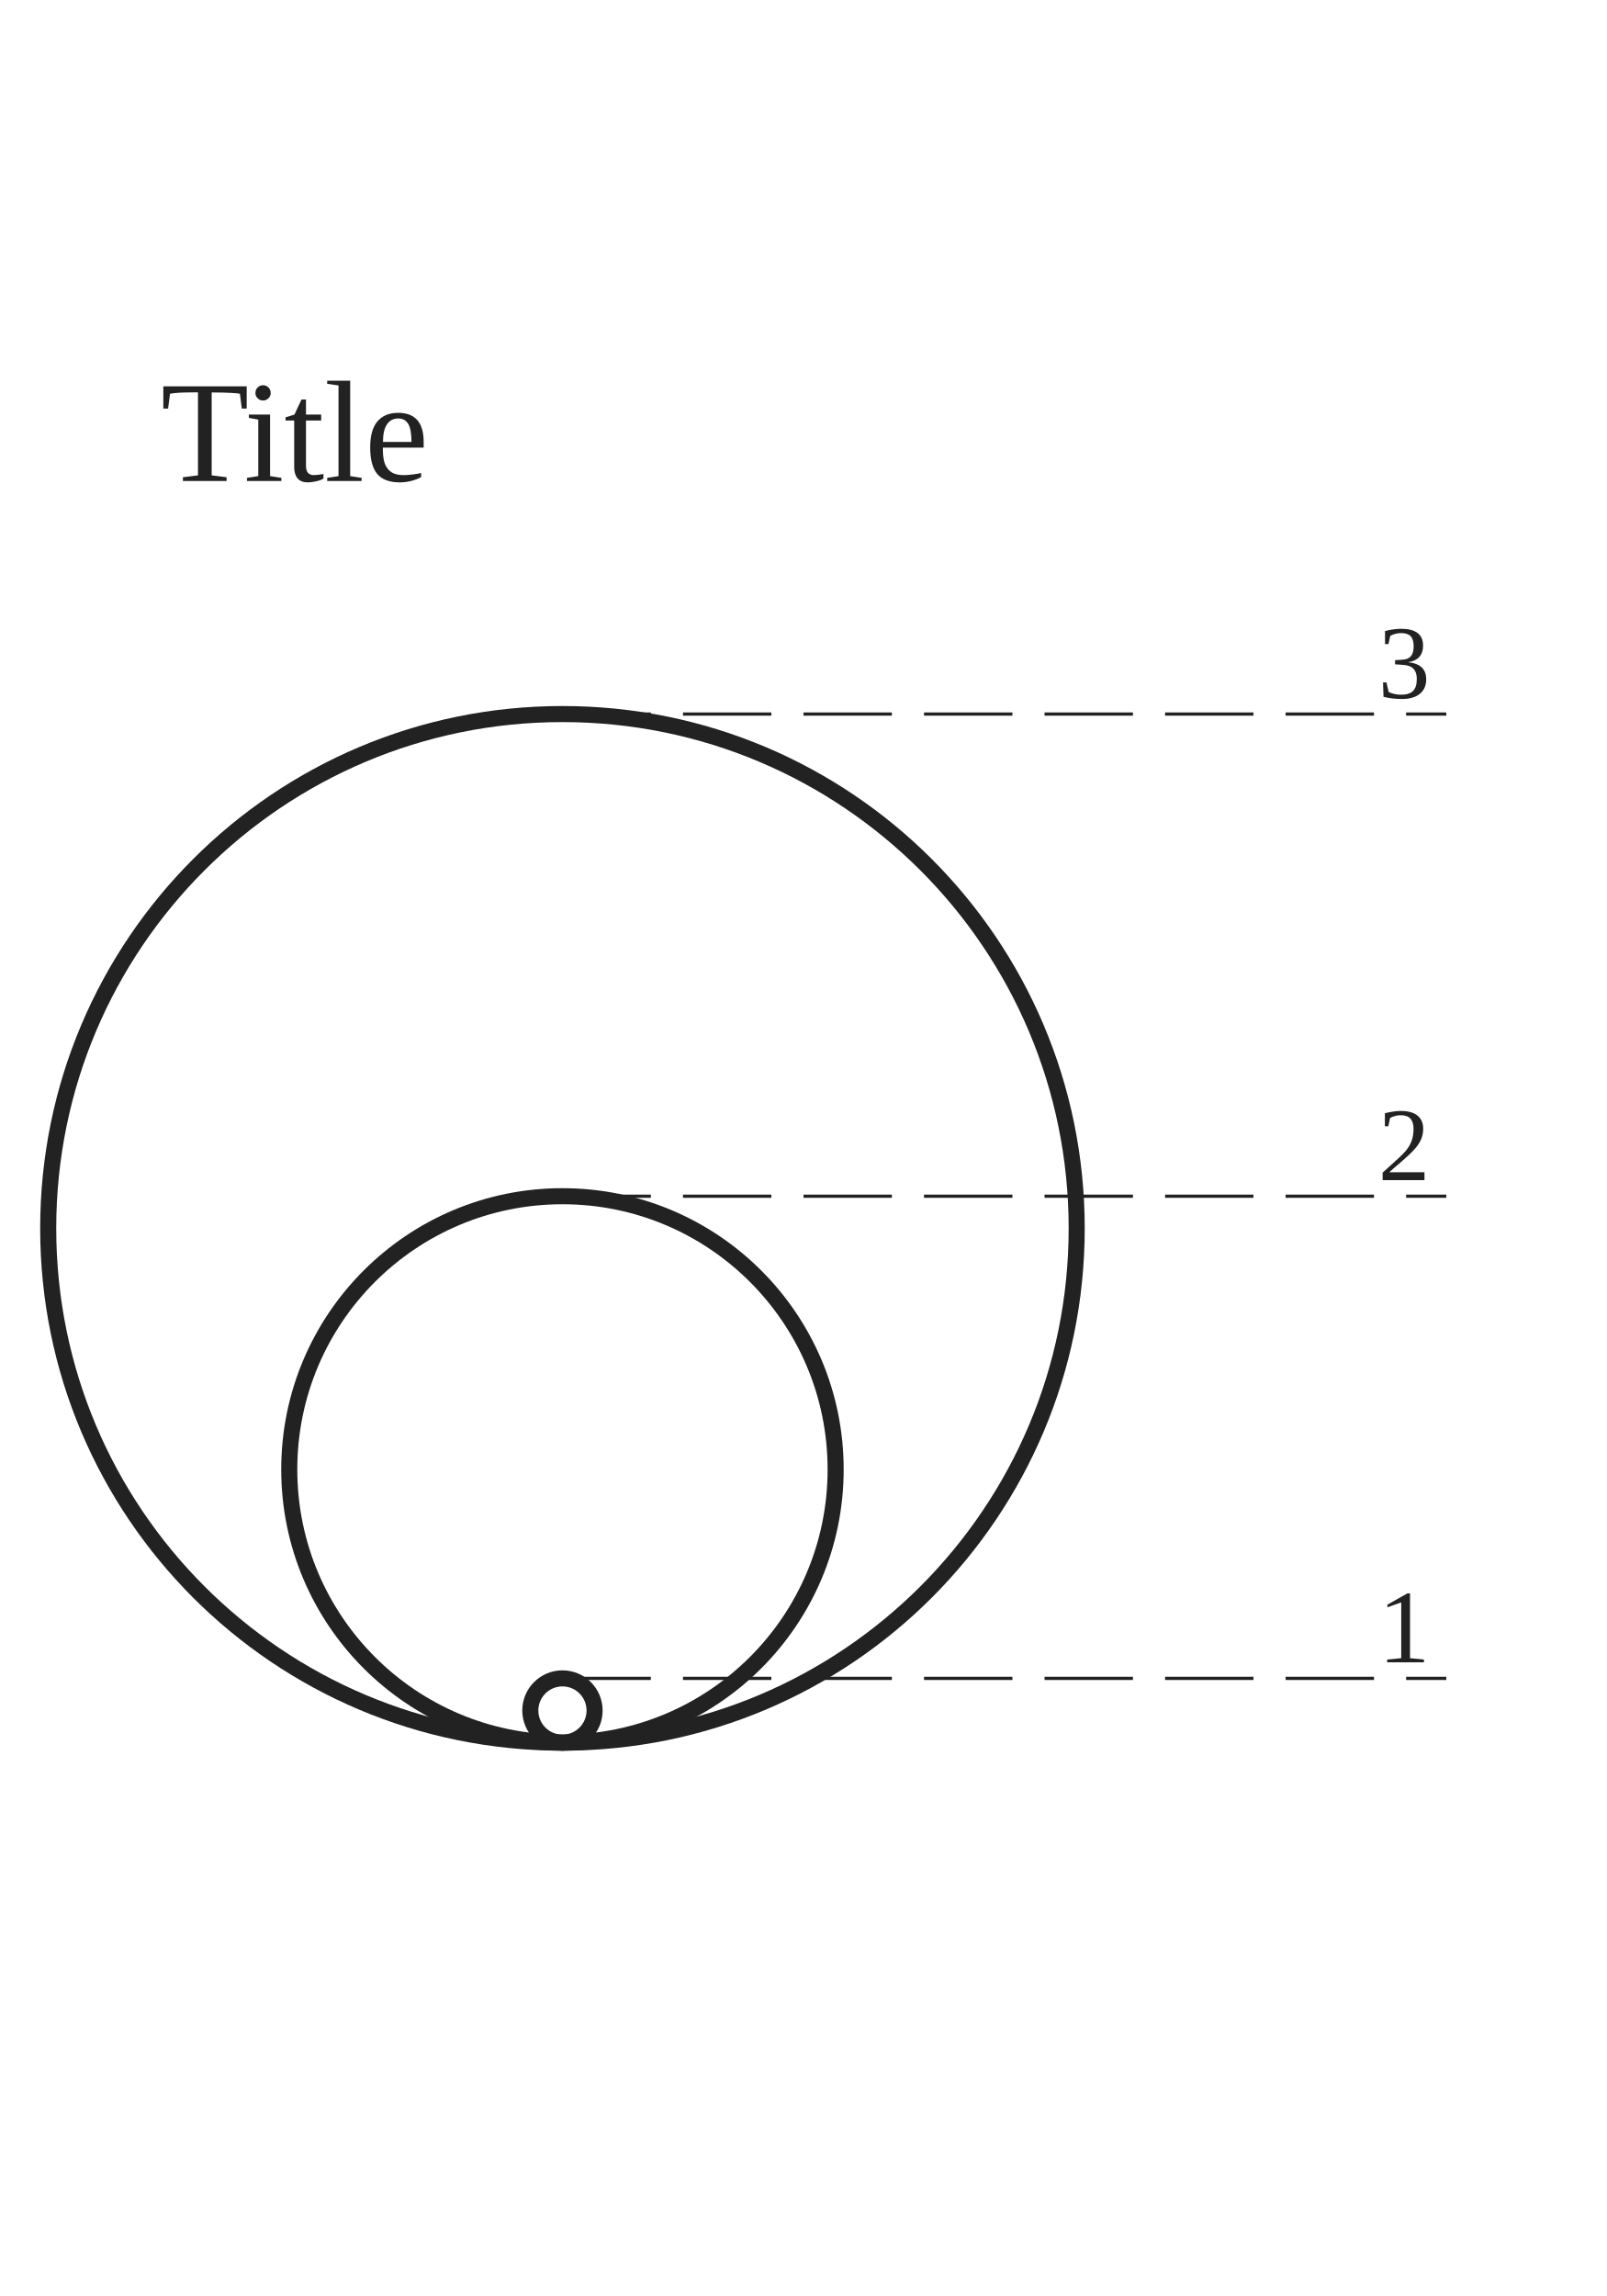
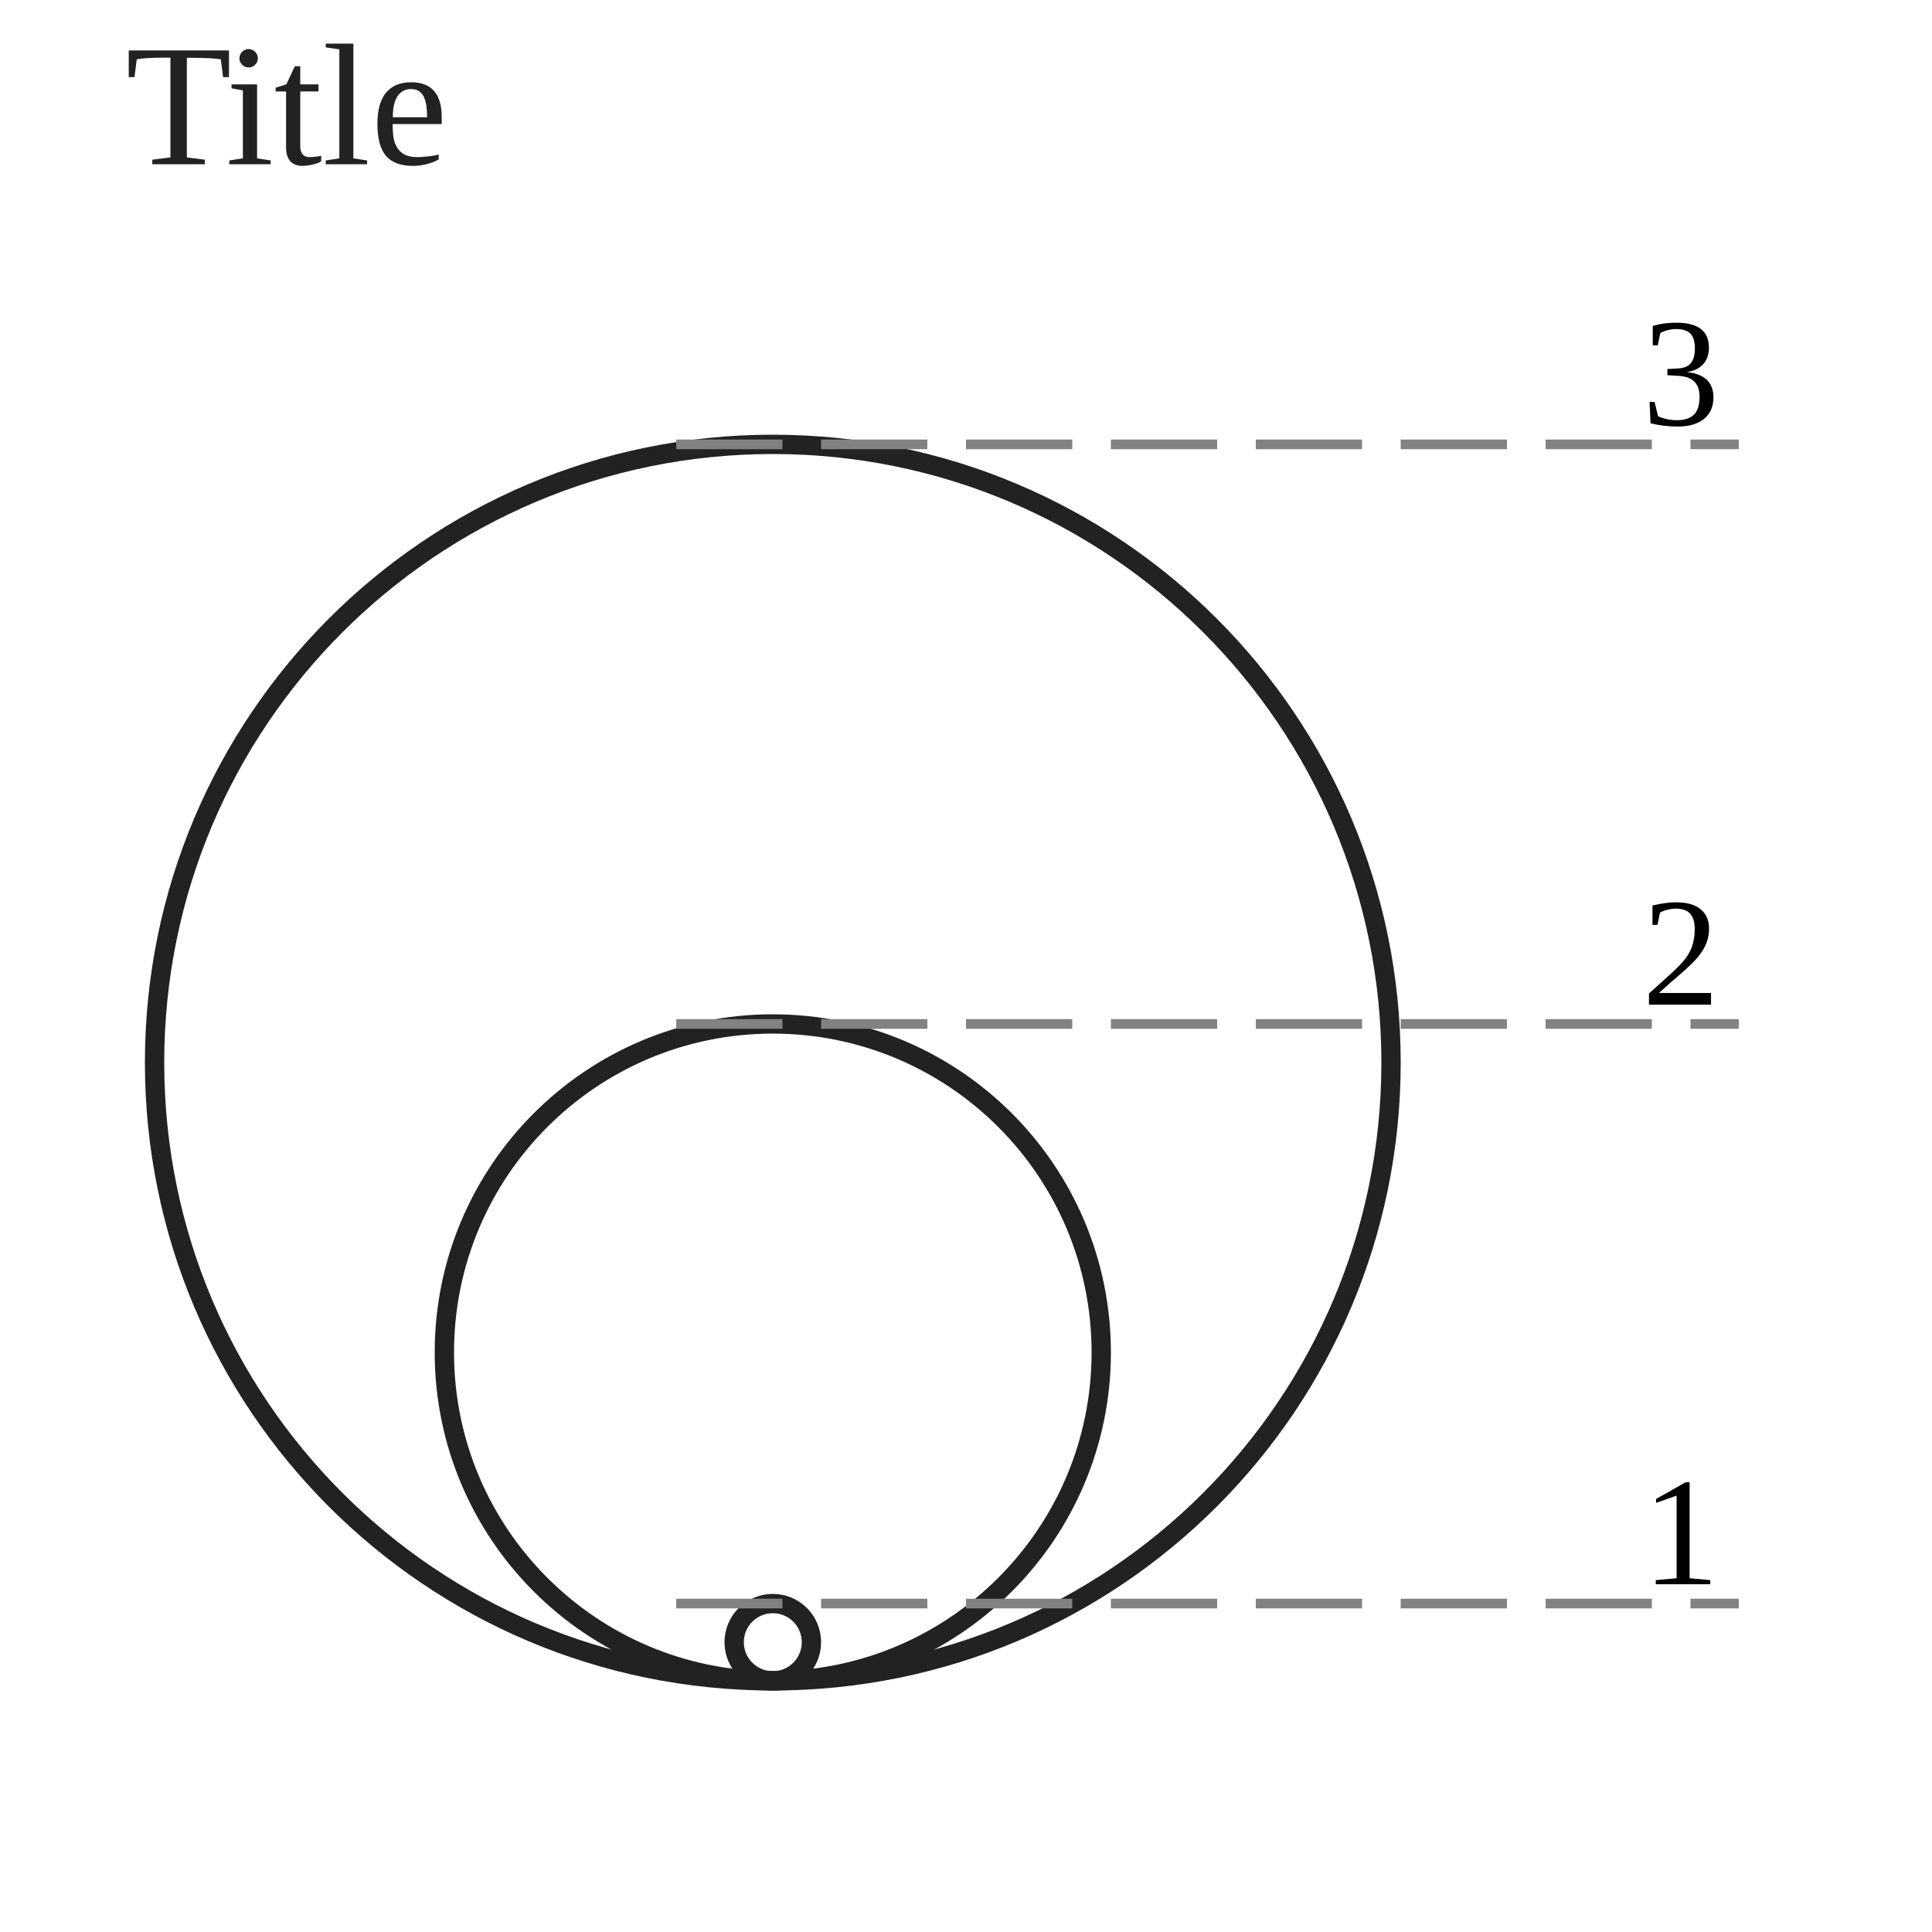
- <svg xmlns="http://www.w3.org/2000/svg" version="1.1" id="Layer_1" x="0px" y="0px" width="140px" height="200px" viewBox="0 0 200 200" preserveAspectRatio="xMidYMid meet">
+ <svg xmlns="http://www.w3.org/2000/svg" version="1.1" id="Layer_1" x="0px" y="0px" width="150px" height="150px" viewBox="0 0 200 200" preserveAspectRatio="xMidYMid meet">
  <g>
-     <text id="title" transform="matrix(1 0 0 1 20 17)" fill="#222" font-size="18">Title</text>
-     <circle id="maxNode" fill="none" stroke="#222" stroke-width="2" stroke-miterlimit="10" cx="70" cy="110" r="64" />
-     <circle id="midNode" fill="none" stroke="#222" stroke-width="2" stroke-miterlimit="10" cx="70" cy="140" r="34" />
-     <circle id="minNode" fill="none" stroke="#222" stroke-width="2" stroke-miterlimit="10" cx="70" cy="170" r="4" />
+     <text id="title" transform="matrix(1 0 0 1 13 17)" fill="#222" font-size="18">Title</text>
+     <circle id="maxNode" fill="none" stroke="#222" stroke-width="2" stroke-miterlimit="10" cx="80" cy="110" r="64" />
+     <circle id="midNode" fill="none" stroke="#222" stroke-width="2" stroke-miterlimit="10" cx="80" cy="140" r="34" />
+     <circle id="minNode" fill="none" stroke="#222" stroke-width="2" stroke-miterlimit="10" cx="80" cy="170" r="4" />
    <g id="maxG" transform="translate(70, 46)">
-       <text transform="matrix(1 0 0 1 108 -2)" text-anchor="end" fill="#222" font-size="13">3</text>
-       <line fill="none" stroke="#222" stroke-width="0.4" stroke-dasharray="11, 4" x2="110" />
+       <text transform="matrix(1 0 0 1 108 -2)" text-anchor="end" fill="#000" font-size="16">3</text>
+       <line fill="none" stroke="#828282" stroke-width="1" stroke-dasharray="11, 4" x2="110" />
    </g>
    <g id="midG" transform="translate(70, 106)">
-       <text transform="matrix(1 0 0 1 108 -2)" text-anchor="end" fill="#222" font-size="13">2</text>
-       <line fill="none" stroke="#222" stroke-width="0.4" stroke-dasharray="11, 4" x2="110" />
+       <text transform="matrix(1 0 0 1 108 -2)" text-anchor="end" fill="#000" font-size="16">2</text>
+       <line fill="none" stroke="#828282" stroke-width="1" stroke-dasharray="11, 4" x2="110" />
    </g>
    <g id="minG" transform="translate(70, 166)">
-       <text transform="matrix(1 0 0 1 108 -2)" text-anchor="end" fill="#222" font-size="13">1</text>
-       <line fill="none" stroke="#222" stroke-width="0.4" stroke-dasharray="11, 4" x2="110" />
+       <text transform="matrix(1 0 0 1 108 -2)" text-anchor="end" fill="#000" font-size="16">1</text>
+       <line fill="none" stroke="#828282" stroke-width="1" stroke-dasharray="11, 4" x2="110" />
    </g>
-     <text id="note" transform="matrix(1 0 0 1 20 193)" fill="#444445" font-style="italic" font-size="12" />
+     <text id="note" transform="matrix(1 0 0 1 13 193)" fill="#444445" font-style="italic" font-size="14" />
  </g>
</svg>
